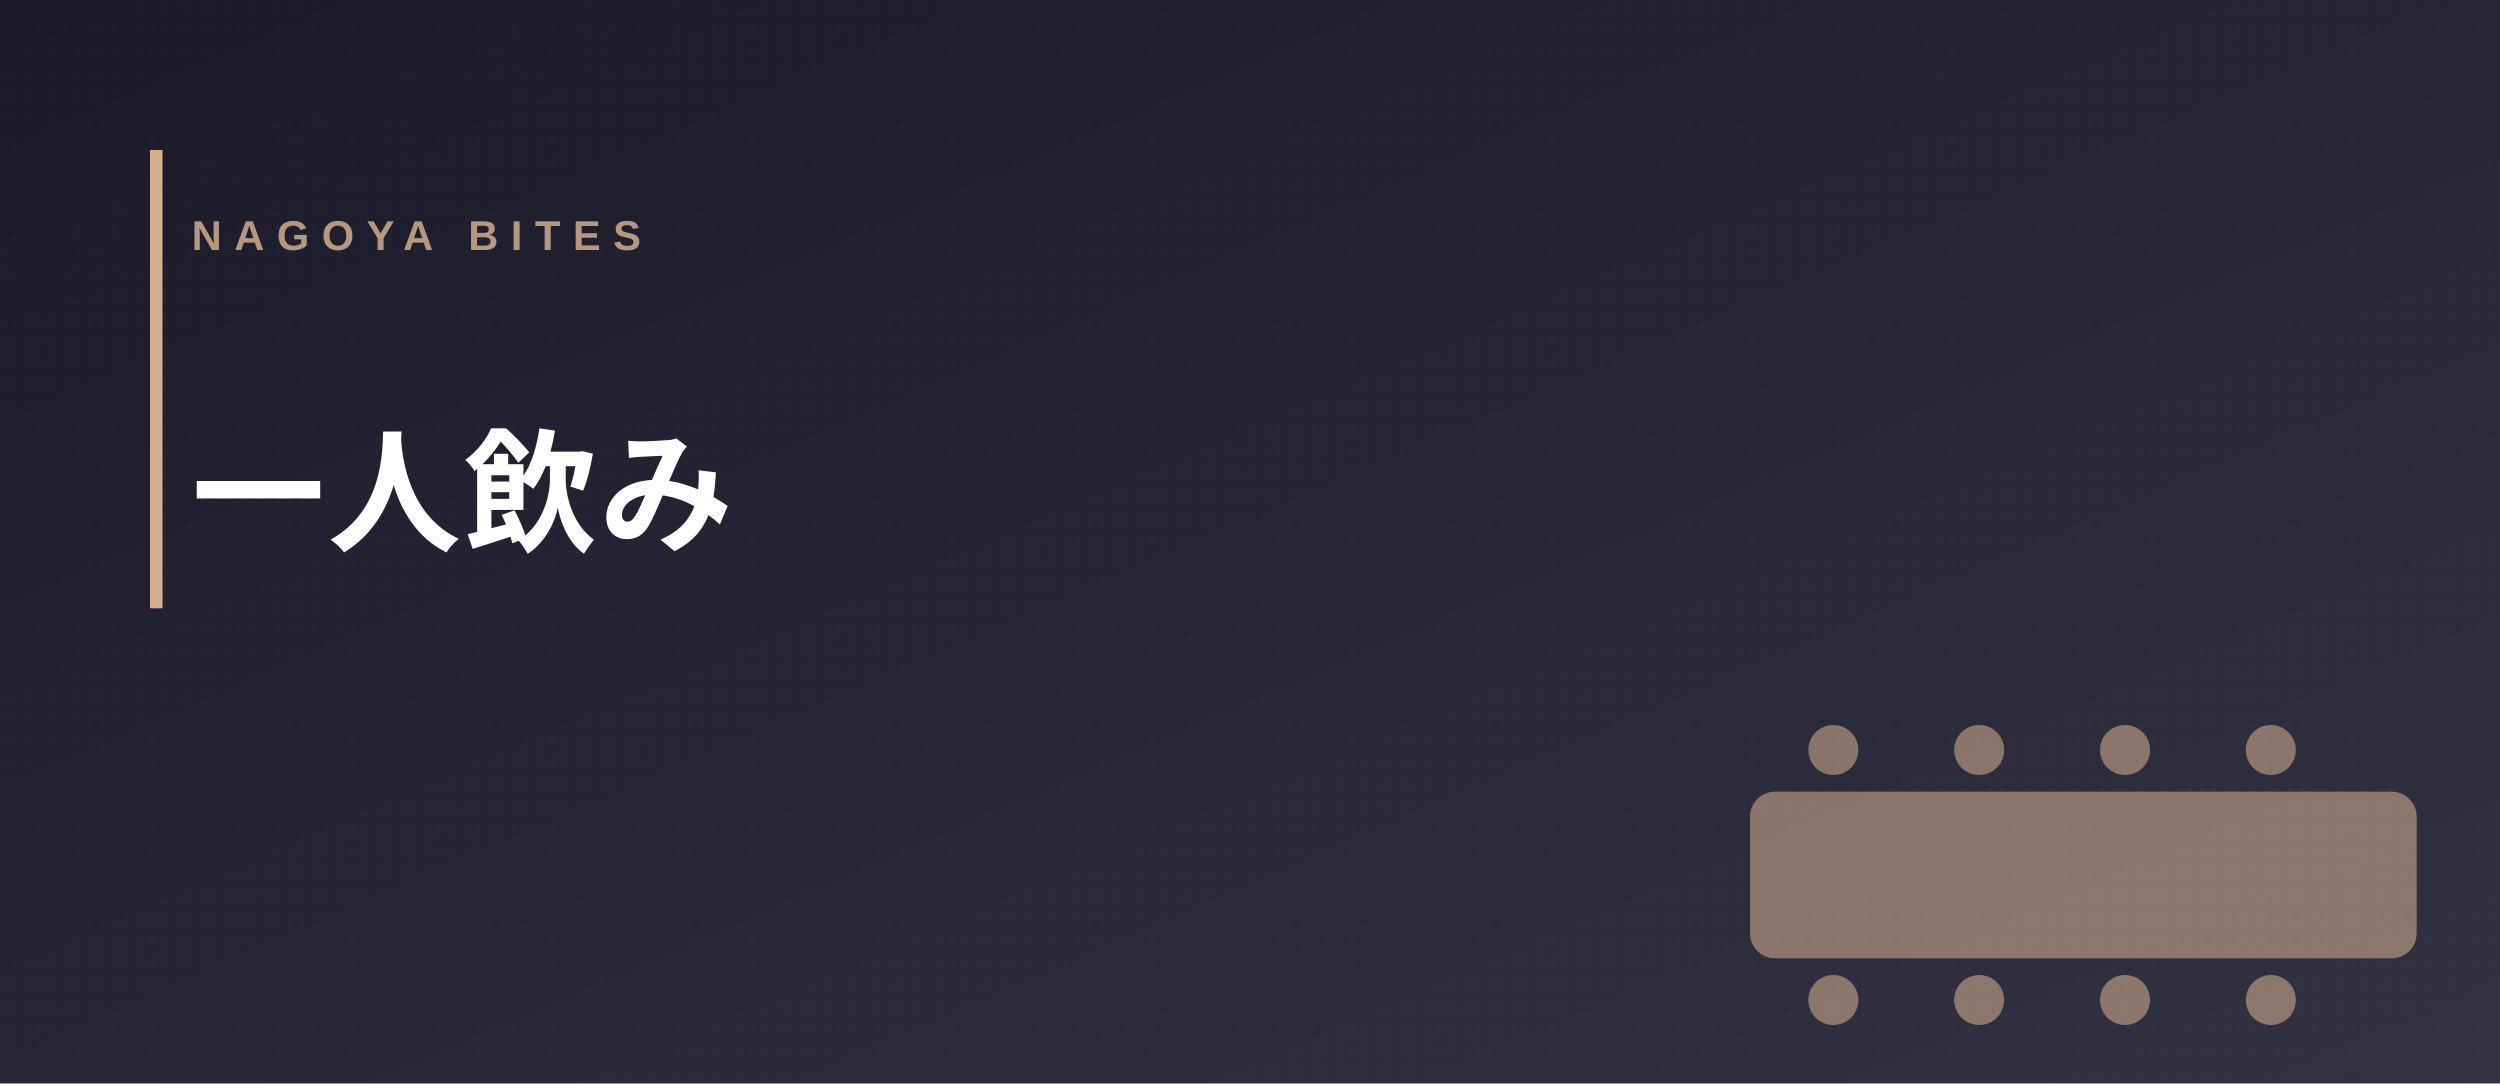
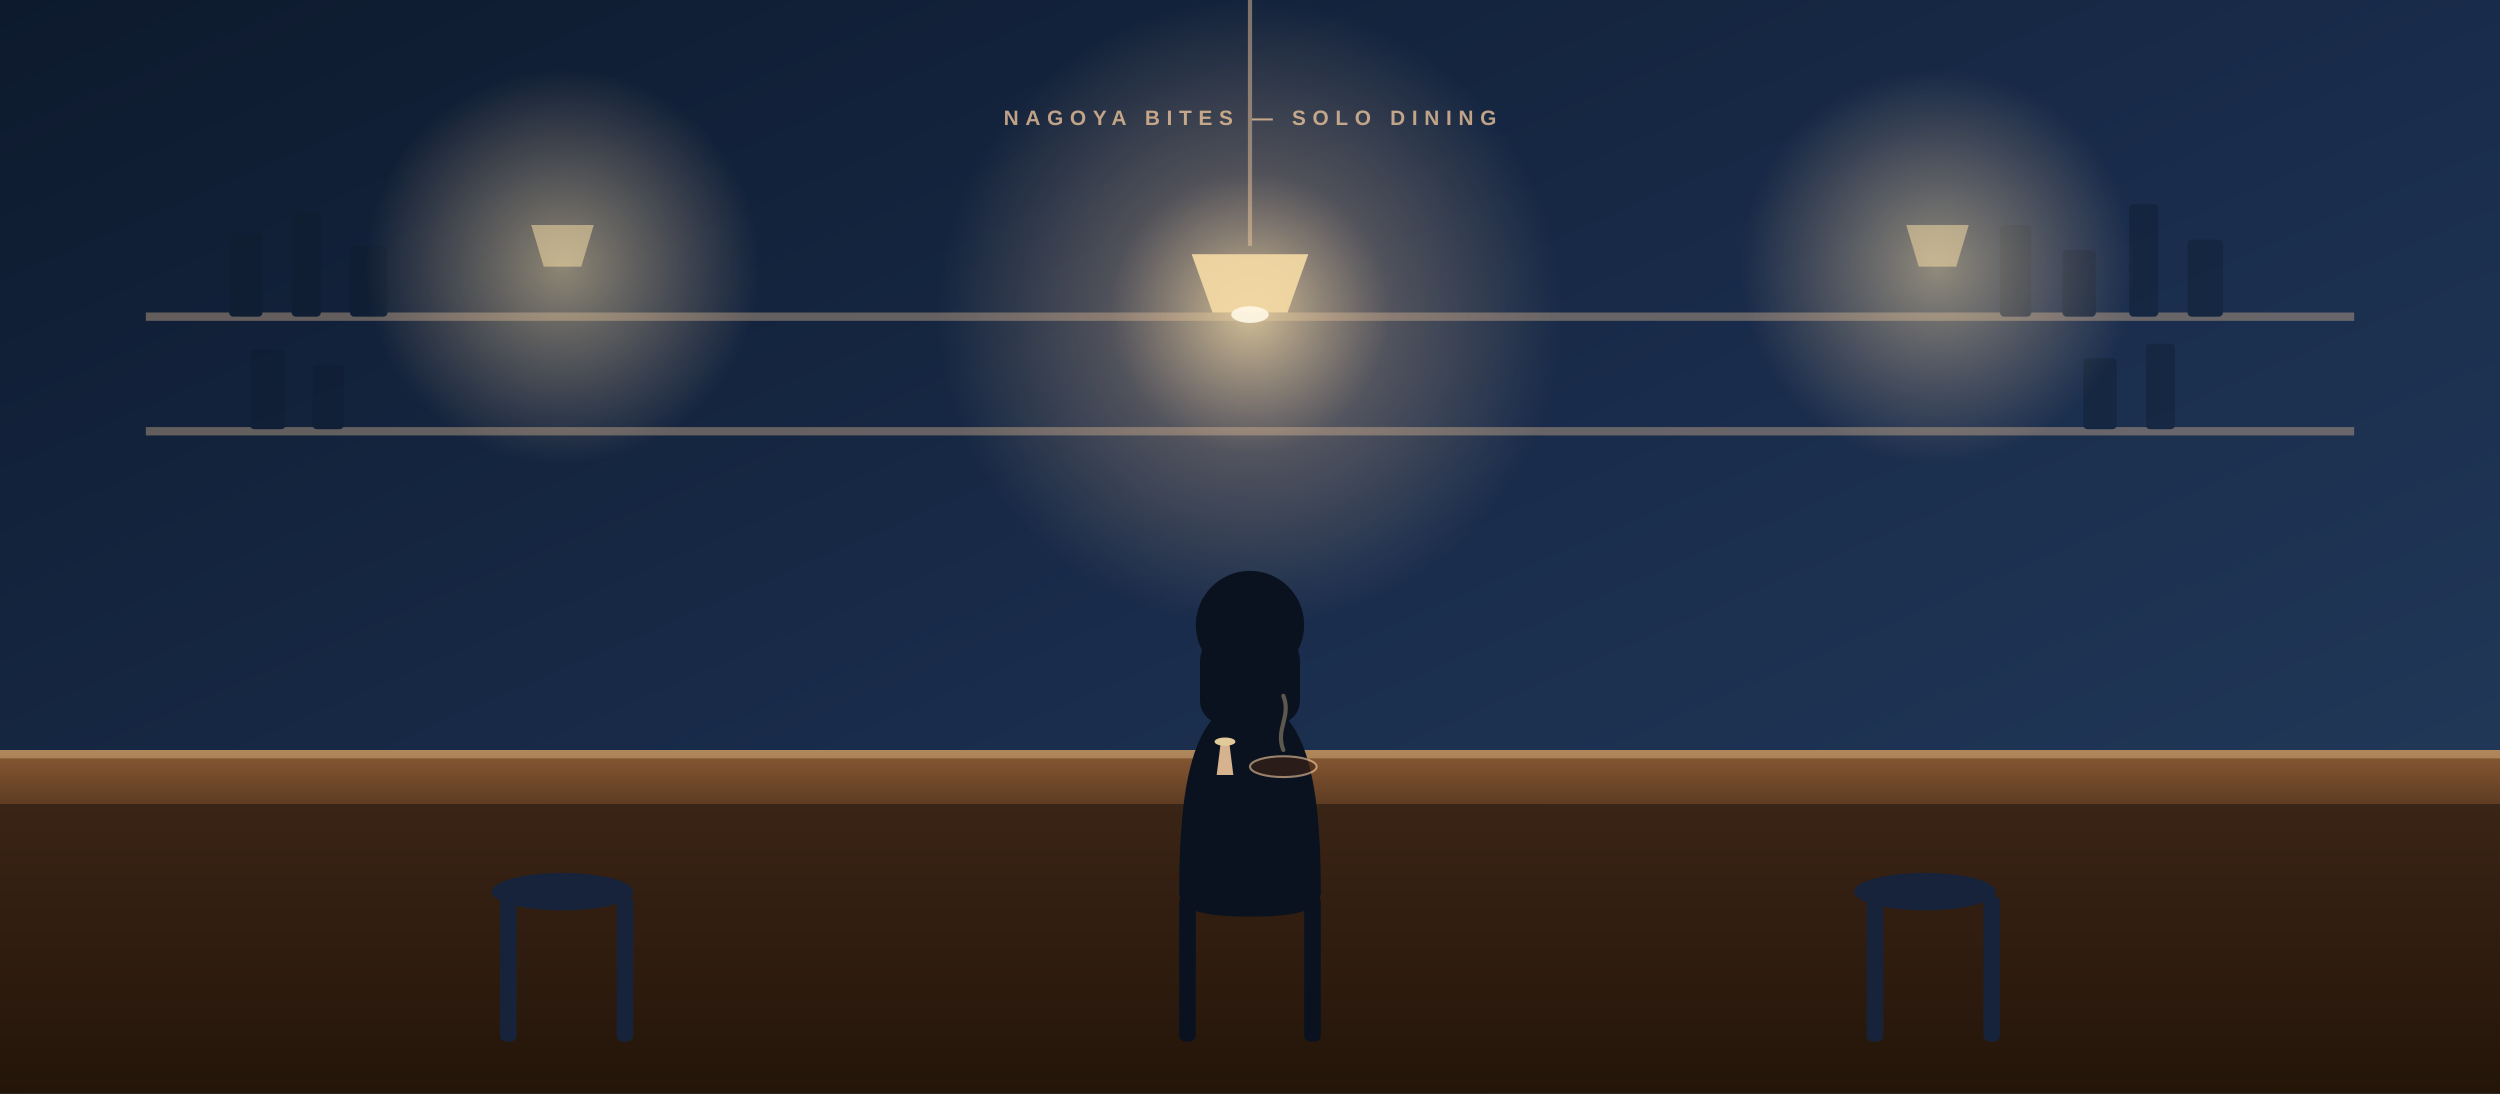
- <svg xmlns="http://www.w3.org/2000/svg" viewBox="0 0 600 260" width="600" height="260" role="img" aria-label="一人飲み">
+ <svg xmlns="http://www.w3.org/2000/svg" viewBox="0 0 1200 525" width="1200" height="525" role="img" aria-label="カウンター席で一人静かに飲む夜のイメージイラスト">
  <defs>
    <linearGradient id="bg" x1="0" y1="0" x2="1" y2="1">
-       <stop offset="0%" stop-color="#1a1a2a" />
-       <stop offset="100%" stop-color="#4a4a5a" />
+       <stop offset="0%" stop-color="#0d1a2d" />
+       <stop offset="55%" stop-color="#1a2d4d" />
+       <stop offset="100%" stop-color="#243d5c" />
    </linearGradient>
-     <pattern id="grain" width="3" height="3" patternUnits="userSpaceOnUse">
-       <rect width="3" height="3" fill="#1a1a2a" />
-       <circle cx="0.5" cy="0.5" r="0.4" fill="#e8c098" opacity="0.06" />
-     </pattern>
+     <radialGradient id="glow1" cx="50%" cy="50%" r="50%">
+       <stop offset="0%" stop-color="#f3d9a4" stop-opacity=".85" />
+       <stop offset="45%" stop-color="#e8c098" stop-opacity=".28" />
+       <stop offset="100%" stop-color="#e8c098" stop-opacity="0" />
+     </radialGradient>
+     <radialGradient id="glow2" cx="50%" cy="50%" r="50%">
+       <stop offset="0%" stop-color="#f3d9a4" stop-opacity=".55" />
+       <stop offset="100%" stop-color="#e8c098" stop-opacity="0" />
+     </radialGradient>
+     <linearGradient id="counter" x1="0" y1="0" x2="0" y2="1">
+       <stop offset="0%" stop-color="#8a5a34" />
+       <stop offset="100%" stop-color="#5e3c22" />
+     </linearGradient>
+     <linearGradient id="counterFace" x1="0" y1="0" x2="0" y2="1">
+       <stop offset="0%" stop-color="#3a2415" />
+       <stop offset="100%" stop-color="#241509" />
+     </linearGradient>
  </defs>
-   <rect width="600" height="260" fill="url(#bg)" />
-   <rect width="600" height="260" fill="url(#grain)" opacity=".5" />
-   <g opacity=".5" fill="#e8c098">
-     <rect x="420" y="190" width="160" height="40" rx="6" />
-     <circle cx="440" cy="180" r="6" />
-     <circle cx="475" cy="180" r="6" />
-     <circle cx="510" cy="180" r="6" />
-     <circle cx="545" cy="180" r="6" />
-     <circle cx="440" cy="240" r="6" />
-     <circle cx="475" cy="240" r="6" />
-     <circle cx="510" cy="240" r="6" />
-     <circle cx="545" cy="240" r="6" />
+   <rect width="1200" height="525" fill="url(#bg)" />
+   <g opacity=".38">
+     <rect x="70" y="150" width="1060" height="4" fill="#e8c098" />
+     <rect x="70" y="205" width="1060" height="4" fill="#e8c098" />
+     <g fill="#0d1a2d">
+       <rect x="110" y="112" width="16" height="40" rx="2" />
+       <rect x="140" y="102" width="14" height="50" rx="2" />
+       <rect x="168" y="118" width="18" height="34" rx="2" />
+       <rect x="960" y="108" width="15" height="44" rx="2" />
+       <rect x="990" y="120" width="16" height="32" rx="2" />
+       <rect x="1022" y="98" width="14" height="54" rx="2" />
+       <rect x="1050" y="115" width="17" height="37" rx="2" />
+     </g>
+     <g fill="#0d1a2d">
+       <rect x="120" y="168" width="17" height="38" rx="2" />
+       <rect x="150" y="175" width="15" height="31" rx="2" />
+       <rect x="1000" y="172" width="16" height="34" rx="2" />
+       <rect x="1030" y="165" width="14" height="41" rx="2" />
+     </g>
  </g>
-   <rect x="36" y="36" width="3" height="110" fill="#e8c098" opacity=".9" />
-   <text x="46" y="130" fill="#fff" font-family="'Hiragino Mincho ProN','Yu Mincho','Noto Serif JP',serif" font-size="32" font-weight="700" letter-spacing="0.02em">一人飲み</text>
-   <text x="46" y="60" fill="#e8c098" opacity=".75" font-family="'Helvetica Neue', Arial, sans-serif" font-size="10" font-weight="700" letter-spacing="0.3em">NAGOYA BITES</text>
+   <line x1="600" y1="0" x2="600" y2="118" stroke="#e8c098" stroke-width="2" opacity=".5" />
+   <circle cx="600" cy="150" r="150" fill="url(#glow1)" />
+   <path d="M572 122 L628 122 L618 150 L582 150 Z" fill="#f3d9a4" opacity=".92" />
+   <ellipse cx="600" cy="151" rx="9" ry="4" fill="#fff7e6" opacity=".9" />
+   <circle cx="270" cy="128" r="95" fill="url(#glow2)" />
+   <path d="M255 108 L285 108 L279 128 L261 128 Z" fill="#f3d9a4" opacity=".55" />
+   <circle cx="930" cy="128" r="95" fill="url(#glow2)" />
+   <path d="M915 108 L945 108 L939 128 L921 128 Z" fill="#f3d9a4" opacity=".55" />
+   <rect x="0" y="360" width="1200" height="26" fill="url(#counter)" />
+   <rect x="0" y="386" width="1200" height="139" fill="url(#counterFace)" />
+   <rect x="0" y="360" width="1200" height="4" fill="#f3d9a4" opacity=".35" />
+   <g fill="#16233a">
+     <rect x="240" y="430" width="8" height="70" rx="3" />
+     <rect x="296" y="430" width="8" height="70" rx="3" />
+     <ellipse cx="270" cy="428" rx="34" ry="9" />
+   </g>
+   <g fill="#16233a">
+     <rect x="896" y="430" width="8" height="70" rx="3" />
+     <rect x="952" y="430" width="8" height="70" rx="3" />
+     <ellipse cx="924" cy="428" rx="34" ry="9" />
+   </g>
+   <g>
+     <rect x="566" y="430" width="8" height="70" rx="3" fill="#0a1220" />
+     <rect x="626" y="430" width="8" height="70" rx="3" fill="#0a1220" />
+     <ellipse cx="600" cy="428" rx="34" ry="9" fill="#0a1220" />
+     <path d="M566 428              C566 372 574 338 600 336              C626 338 634 372 634 428              C634 436 626 440 600 440              C574 440 566 436 566 428 Z" fill="#0a1220" />
+     <circle cx="600" cy="300" r="26" fill="#0a1220" />
+     <path d="M576 318 C576 306 586 298 600 298 C614 298 624 306 624 318 L624 336 C624 346 614 350 600 350 C586 350 576 346 576 336 Z" fill="#0a1220" />
+   </g>
+   <g opacity=".92">
+     <path d="M584 372 L592 372 L590 356 L586 356 Z" fill="#e8c098" />
+     <ellipse cx="588" cy="356" rx="5" ry="2" fill="#f3d9a4" />
+     <ellipse cx="616" cy="368" rx="16" ry="5" fill="#3a2415" stroke="#e8c098" stroke-width="1" opacity=".7" />
+   </g>
+   <path d="M616 360 C612 350 620 344 616 334" stroke="#f3d9a4" stroke-width="2" fill="none" opacity=".35" stroke-linecap="round" />
+   <text x="600" y="60" fill="#e8c098" opacity=".8" font-family="'Helvetica Neue', Arial, sans-serif" font-size="10" font-weight="700" letter-spacing="0.32em" text-anchor="middle">NAGOYA BITES — SOLO DINING</text>
</svg>
